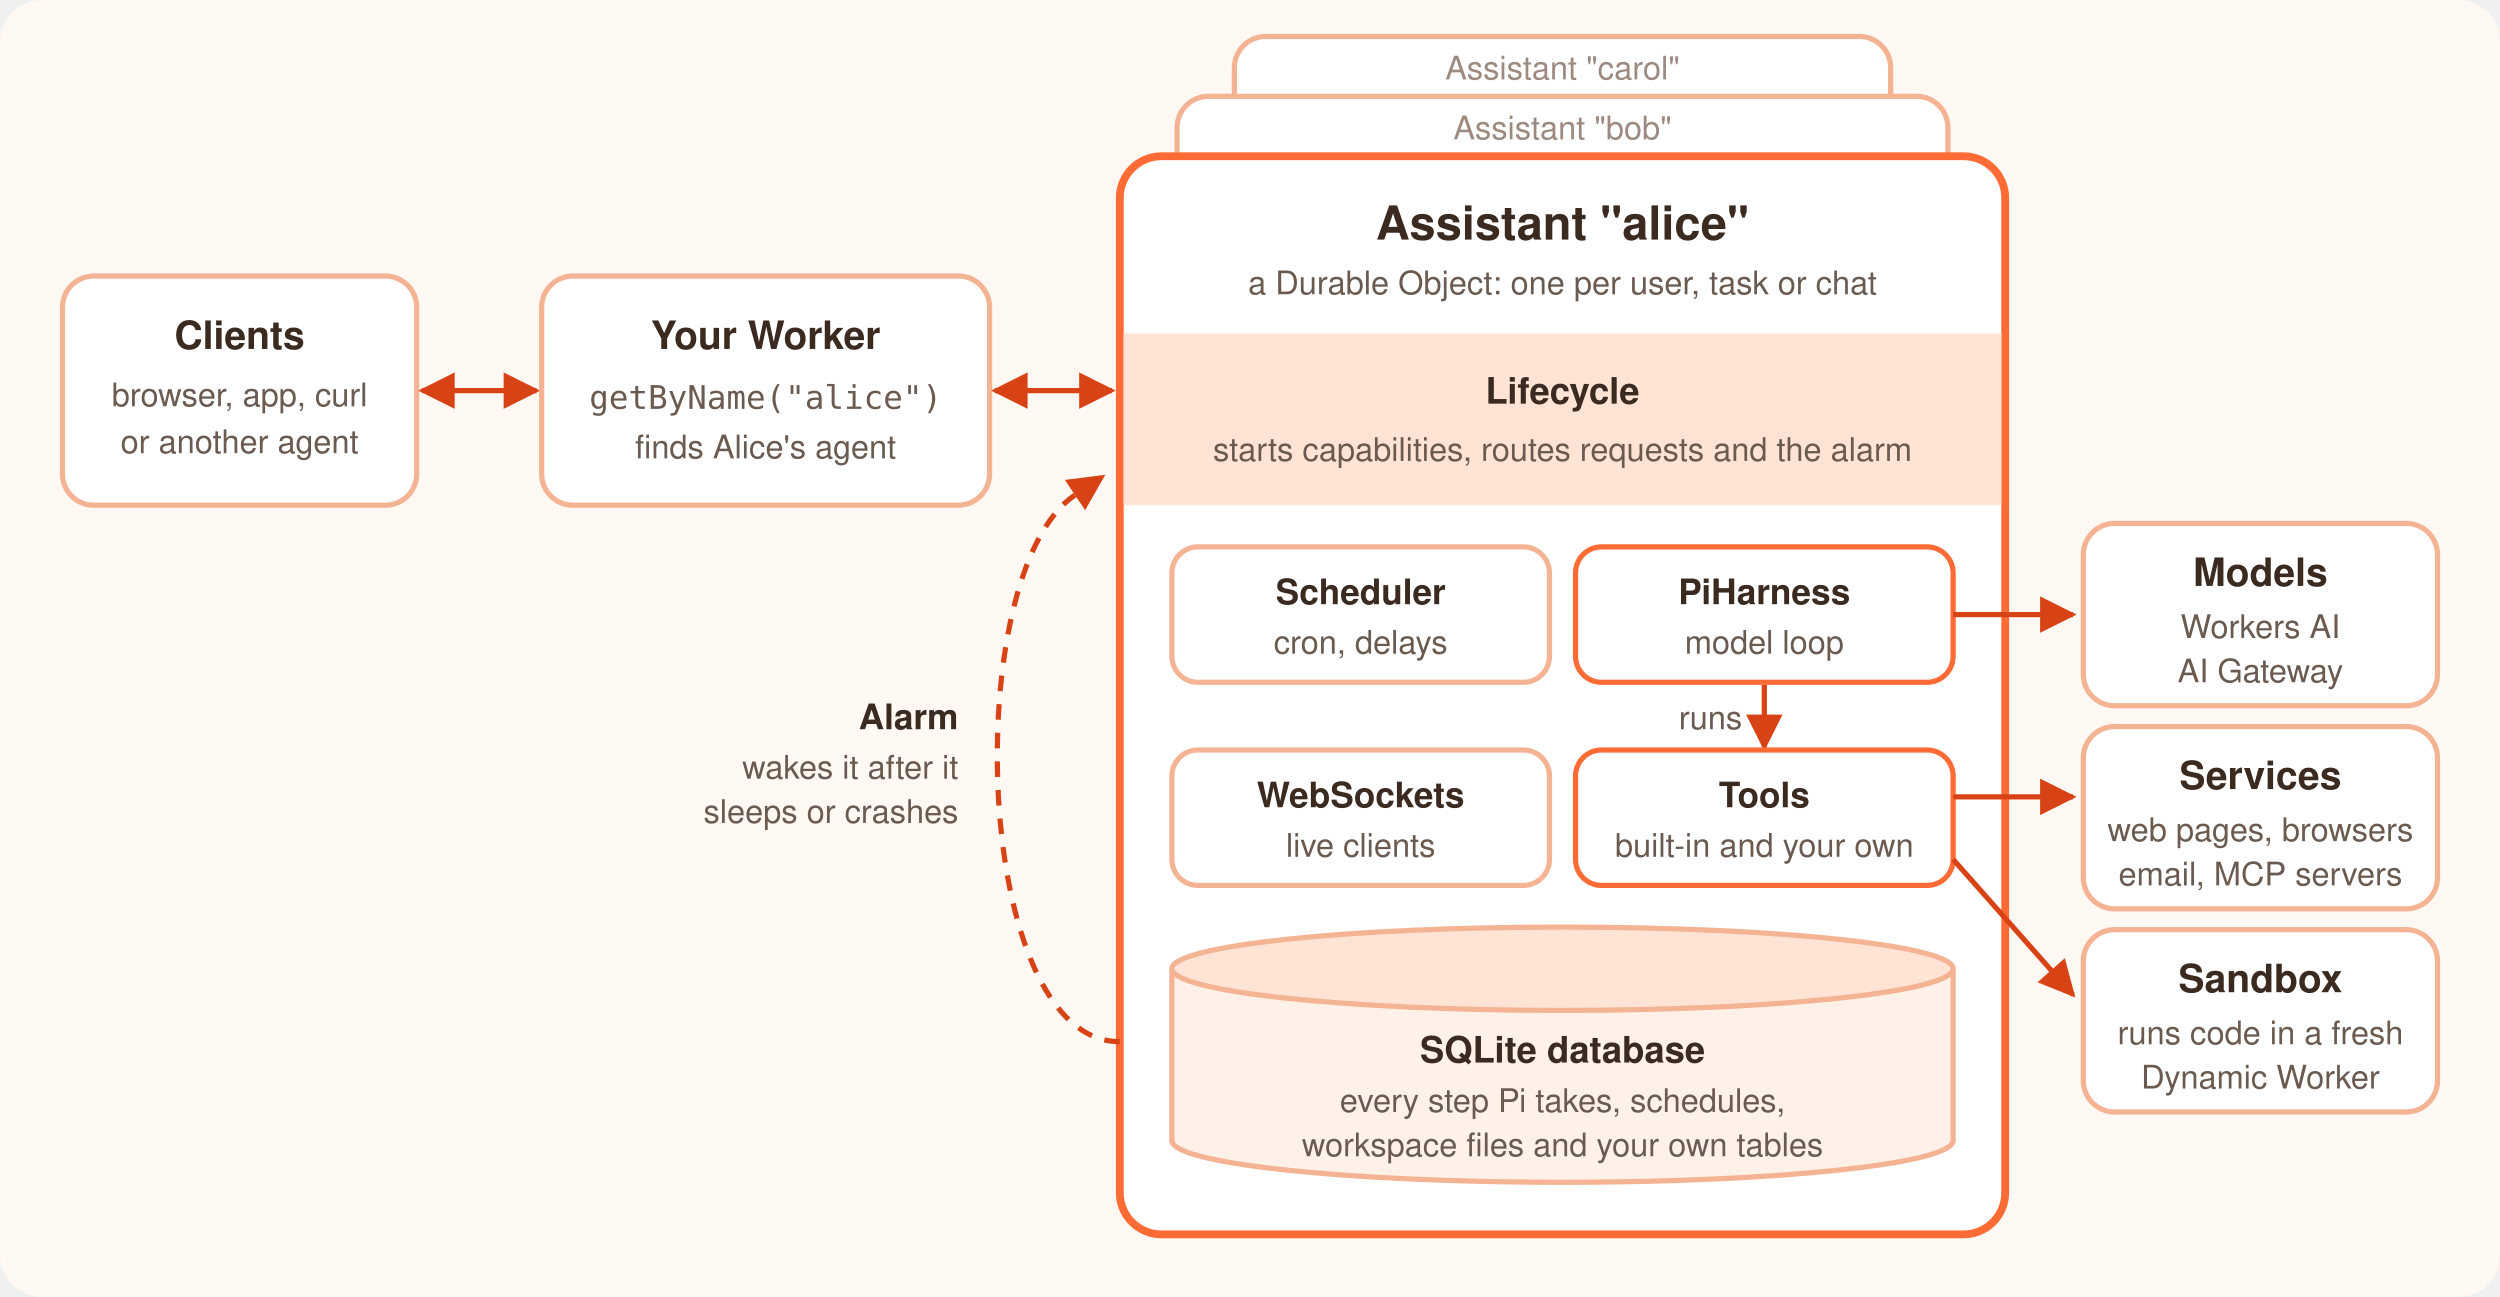
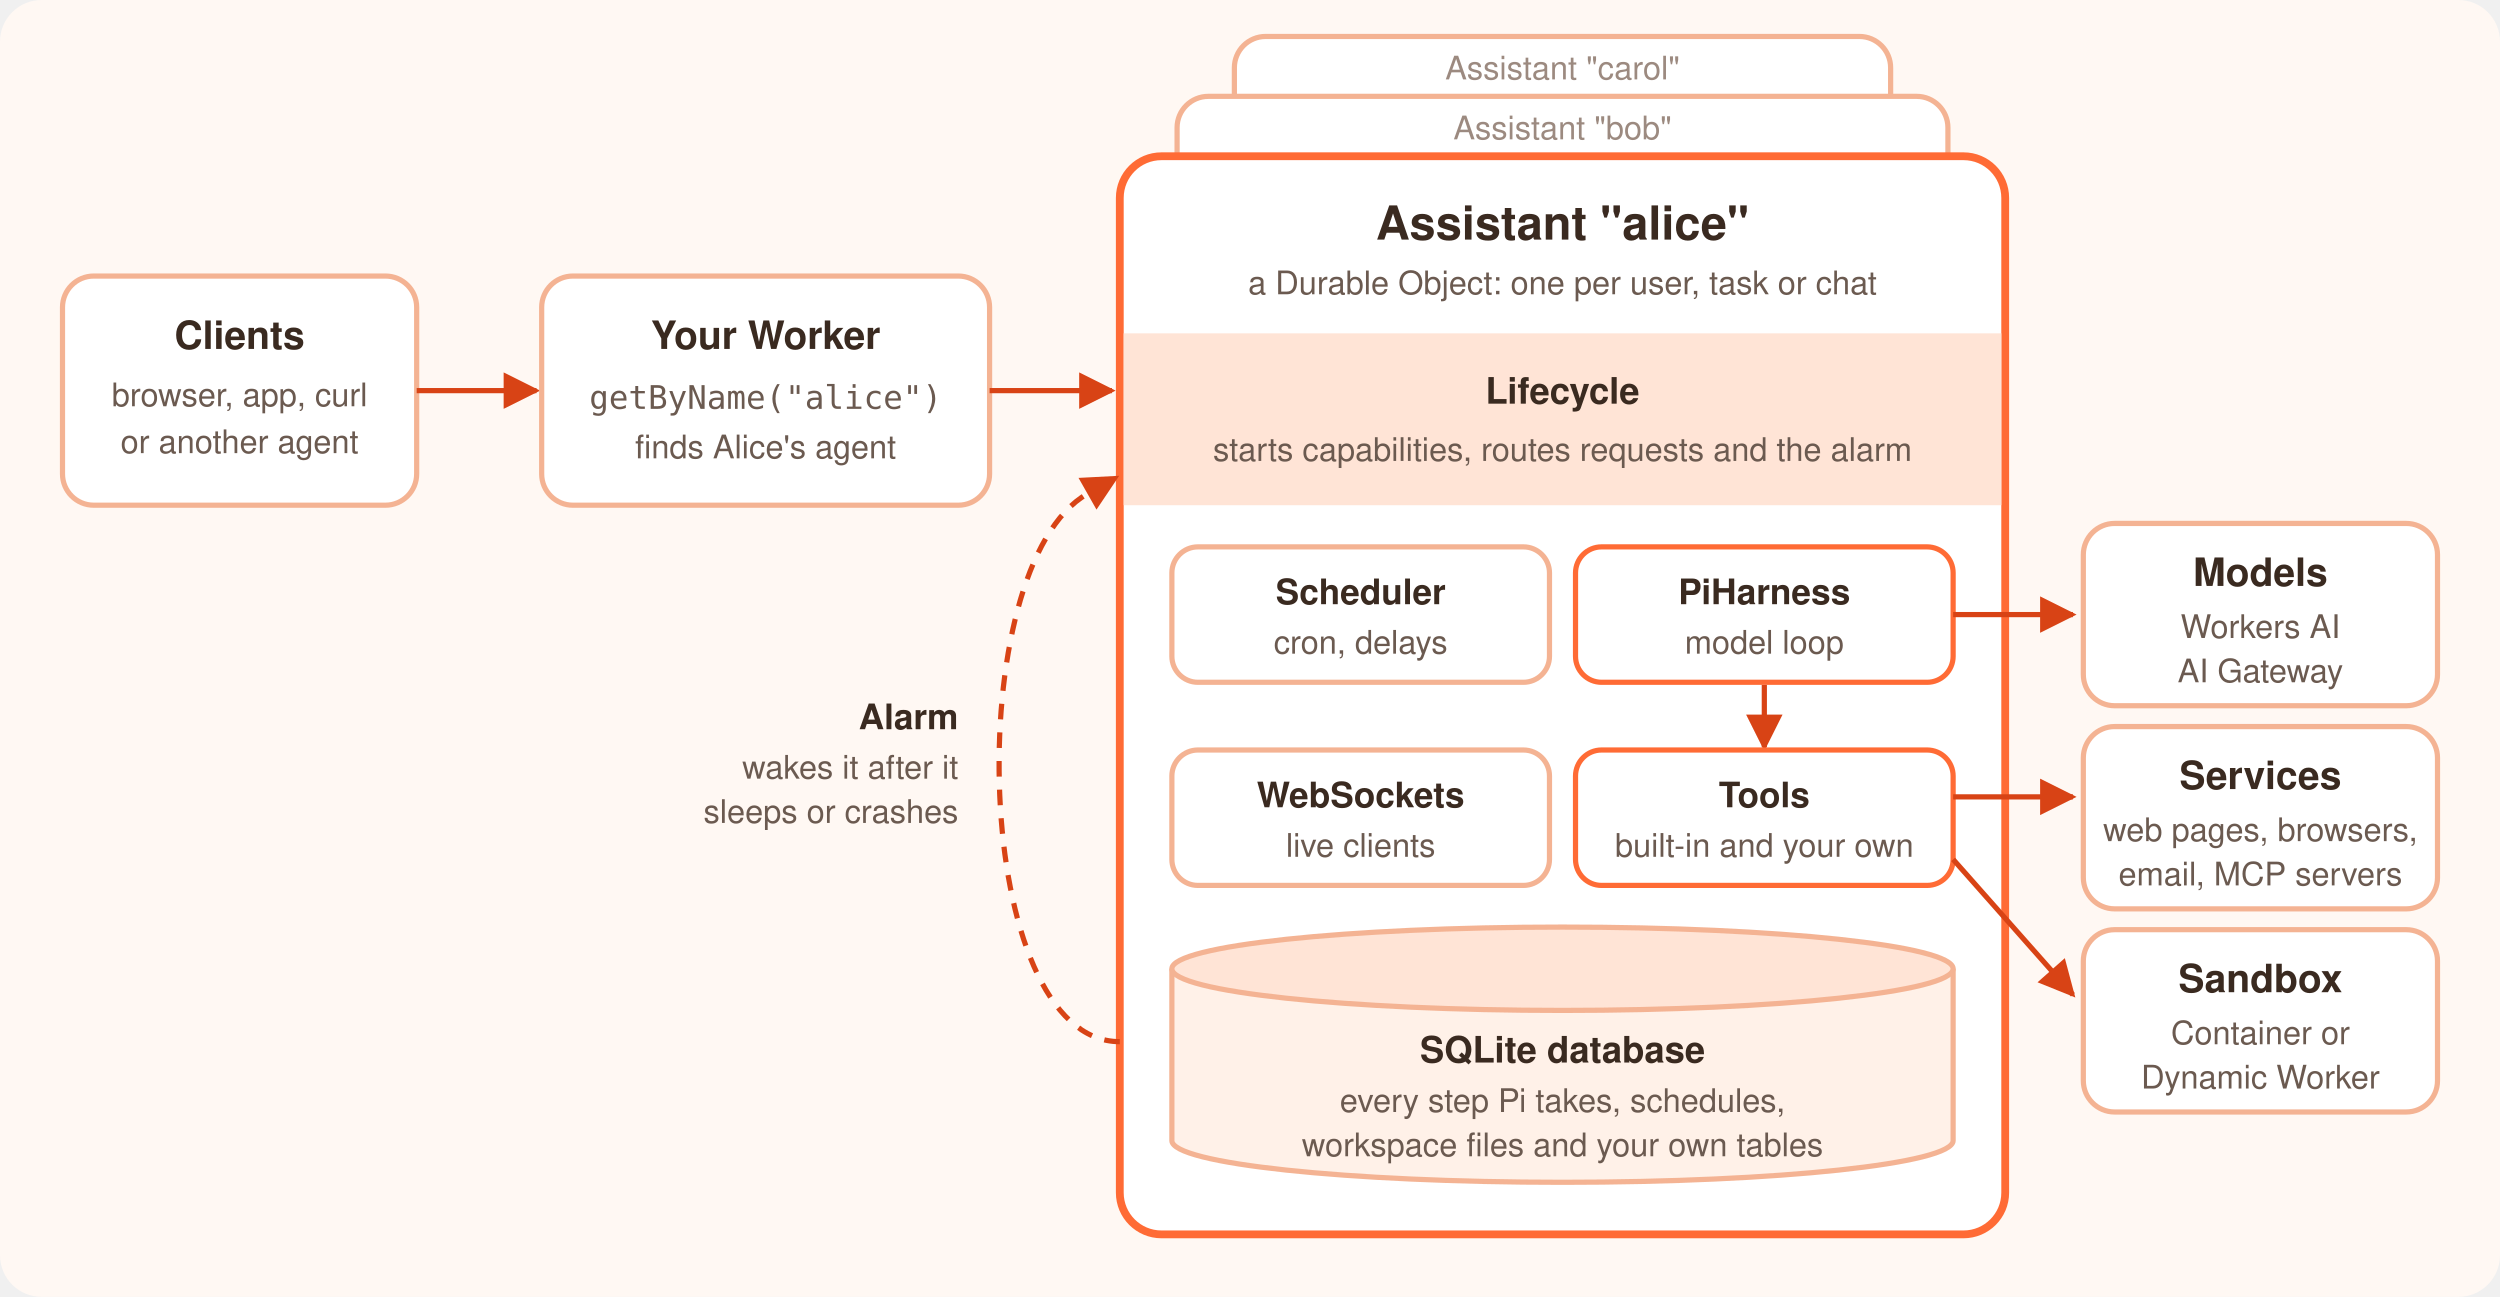
<svg xmlns="http://www.w3.org/2000/svg" width="960" height="498" viewBox="0 0 960 498" font-family="-apple-system, 'Segoe UI', Helvetica, Arial, sans-serif">
  <defs>
    <marker id="arrow" viewBox="0 0 10 10" refX="9" refY="5" markerWidth="7" markerHeight="7" orient="auto-start-reverse">
      <path d="M 0 0 L 10 5 L 0 10 z" fill="#D84315" />
    </marker>
    <marker id="arrow-from-base" viewBox="0 0 10 10" refX="0" refY="5" markerWidth="7" markerHeight="7" orient="auto">
      <path d="M 0 0 L 10 5 L 0 10 z" fill="#D84315" />
    </marker>
  </defs>
  <rect width="960" height="498" rx="16" fill="#FFF8F3" />
  <rect x="24" y="106" width="136" height="88" rx="12" fill="#FFFFFF" stroke="#F4B393" stroke-width="2" />
  <text x="92" y="134" text-anchor="middle" font-size="15" font-weight="700" fill="#3A2A20">Clients</text>
  <text x="92" y="156" text-anchor="middle" font-size="12.5" fill="#6B5A50">browser, app, curl</text>
  <text x="92" y="174" text-anchor="middle" font-size="12.5" fill="#6B5A50">or another agent</text>
-   <line x1="162" y1="150" x2="206" y2="150" stroke="#D84315" stroke-width="2" marker-start="url(#arrow)" marker-end="url(#arrow)" />
+   <line x1="160" y1="150" x2="206" y2="150" stroke="#D84315" stroke-width="2" marker-end="url(#arrow)" />
  <rect x="208" y="106" width="172" height="88" rx="12" fill="#FFFFFF" stroke="#F4B393" stroke-width="2" />
  <text x="294" y="134" text-anchor="middle" font-size="15" font-weight="700" fill="#3A2A20">Your Worker</text>
  <text x="294" y="157" text-anchor="middle" font-size="12.5" font-family="'SF Mono', Menlo, Consolas, monospace" fill="#6B5A50">getByName("alice")</text>
  <text x="294" y="176" text-anchor="middle" font-size="12.5" fill="#6B5A50">finds Alice's agent</text>
-   <line x1="382" y1="150" x2="427" y2="150" stroke="#D84315" stroke-width="2" marker-start="url(#arrow)" marker-end="url(#arrow)" />
+   <line x1="380" y1="150" x2="427" y2="150" stroke="#D84315" stroke-width="2" marker-end="url(#arrow)" />
  <rect x="474" y="14" width="252" height="70" rx="12" fill="#FFFFFF" stroke="#F4B393" stroke-width="2" />
  <text x="600" y="30.5" text-anchor="middle" font-size="12.5" fill="#9C8A80">Assistant "carol"</text>
  <rect x="452" y="37" width="296" height="45" rx="12" fill="#FFFFFF" stroke="#F4B393" stroke-width="2" />
  <text x="600" y="53.5" text-anchor="middle" font-size="12.5" fill="#9C8A80">Assistant "bob"</text>
  <rect x="430" y="60" width="340" height="414" rx="16" fill="#FFFFFF" stroke="#FF6B35" stroke-width="3" />
  <text x="600" y="92" text-anchor="middle" font-size="18" font-weight="700" fill="#3A2A20">Assistant "alice"</text>
  <text x="600" y="113" text-anchor="middle" font-size="12.5" fill="#6B5A50">a Durable Object: one per user, task or chat</text>
  <rect x="431.5" y="128" width="337" height="66" fill="#FFE4D6" />
  <text x="600" y="155" text-anchor="middle" font-size="14" font-weight="700" fill="#3A2A20">Lifecycle</text>
  <text x="600" y="177" text-anchor="middle" font-size="12.5" fill="#6B5A50">starts capabilities, routes requests and the alarm</text>
  <rect x="450" y="210" width="145" height="52" rx="10" fill="#FFFFFF" stroke="#F4B393" stroke-width="2" />
  <text x="522.5" y="232" text-anchor="middle" font-size="13.5" font-weight="700" fill="#3A2A20">Scheduler</text>
  <text x="522.5" y="251" text-anchor="middle" font-size="12.5" fill="#6B5A50">cron, delays</text>
  <rect x="605" y="210" width="145" height="52" rx="10" fill="#FFFFFF" stroke="#FF6B35" stroke-width="2" />
  <text x="677.5" y="232" text-anchor="middle" font-size="13.5" font-weight="700" fill="#3A2A20">PiHarness</text>
  <text x="677.5" y="251" text-anchor="middle" font-size="12.5" fill="#6B5A50">model loop</text>
  <line x1="677.5" y1="263" x2="677.5" y2="287" stroke="#D84315" stroke-width="2" marker-end="url(#arrow)" />
-   <text x="669" y="280" text-anchor="end" font-size="12.5" fill="#6B5A50">runs</text>
  <rect x="450" y="288" width="145" height="52" rx="10" fill="#FFFFFF" stroke="#F4B393" stroke-width="2" />
  <text x="522.5" y="310" text-anchor="middle" font-size="13.5" font-weight="700" fill="#3A2A20">WebSockets</text>
  <text x="522.5" y="329" text-anchor="middle" font-size="12.5" fill="#6B5A50">live clients</text>
  <rect x="605" y="288" width="145" height="52" rx="10" fill="#FFFFFF" stroke="#FF6B35" stroke-width="2" />
  <text x="677.5" y="310" text-anchor="middle" font-size="13.5" font-weight="700" fill="#3A2A20">Tools</text>
  <text x="677.5" y="329" text-anchor="middle" font-size="12.5" fill="#6B5A50">built-in and your own</text>
  <path d="M 450 372 L 450 438 A 150 16 0 0 0 750 438 L 750 372" fill="#FFF1E8" stroke="#F4B393" stroke-width="2" />
  <ellipse cx="600" cy="372" rx="150" ry="16" fill="#FFE4D6" stroke="#F4B393" stroke-width="2" />
  <text x="600" y="408" text-anchor="middle" font-size="14" font-weight="700" fill="#3A2A20">SQLite database</text>
  <text x="600" y="427" text-anchor="middle" font-size="12.5" fill="#6B5A50">every step Pi takes, schedules,</text>
  <text x="600" y="444" text-anchor="middle" font-size="12.5" fill="#6B5A50">workspace files and your own tables</text>
-   <path d="M 430 400 C 373.1 400, 368.4 219.8, 412.8 190.1" fill="none" stroke="#D84315" stroke-width="2" stroke-dasharray="6 5" marker-end="url(#arrow-from-base)" />
+   <path d="M 430 400 C 372.8 400, 368.4 217.5, 417.6 189.6" fill="none" stroke="#D84315" stroke-width="2" stroke-dasharray="6 5" marker-end="url(#arrow-from-base)" />
  <text x="368" y="280" text-anchor="end" font-size="13.5" font-weight="700" fill="#3A2A20">Alarm</text>
  <text x="368" y="299" text-anchor="end" font-size="12.5" fill="#6B5A50">wakes it after it</text>
  <text x="368" y="316" text-anchor="end" font-size="12.5" fill="#6B5A50">sleeps or crashes</text>
  <line x1="750" y1="236" x2="796" y2="236" stroke="#D84315" stroke-width="2" marker-end="url(#arrow)" />
  <rect x="800" y="201" width="136" height="70" rx="12" fill="#FFFFFF" stroke="#F4B393" stroke-width="2" />
  <text x="868" y="225" text-anchor="middle" font-size="15" font-weight="700" fill="#3A2A20">Models</text>
  <text x="868" y="245" text-anchor="middle" font-size="12.5" fill="#6B5A50">Workers AI</text>
  <text x="868" y="262" text-anchor="middle" font-size="12.5" fill="#6B5A50">AI Gateway</text>
  <line x1="750" y1="306" x2="796" y2="306" stroke="#D84315" stroke-width="2" marker-end="url(#arrow)" />
  <rect x="800" y="279" width="136" height="70" rx="12" fill="#FFFFFF" stroke="#F4B393" stroke-width="2" />
  <text x="868" y="303" text-anchor="middle" font-size="15" font-weight="700" fill="#3A2A20">Services</text>
-   <text x="868" y="323" text-anchor="middle" font-size="12.5" fill="#6B5A50">web pages, browsers</text>
+   <text x="868" y="323" text-anchor="middle" font-size="12.5" fill="#6B5A50">web pages, browsers,</text>
  <text x="868" y="340" text-anchor="middle" font-size="12.5" fill="#6B5A50">email, MCP servers</text>
  <line x1="750" y1="330" x2="796" y2="382" stroke="#D84315" stroke-width="2" marker-end="url(#arrow)" />
  <rect x="800" y="357" width="136" height="70" rx="12" fill="#FFFFFF" stroke="#F4B393" stroke-width="2" />
  <text x="868" y="381" text-anchor="middle" font-size="15" font-weight="700" fill="#3A2A20">Sandbox</text>
-   <text x="868" y="401" text-anchor="middle" font-size="12.5" fill="#6B5A50">runs code in a fresh</text>
+   <text x="868" y="401" text-anchor="middle" font-size="12.5" fill="#6B5A50">Container or</text>
  <text x="868" y="418" text-anchor="middle" font-size="12.5" fill="#6B5A50">Dynamic Worker</text>
</svg>
